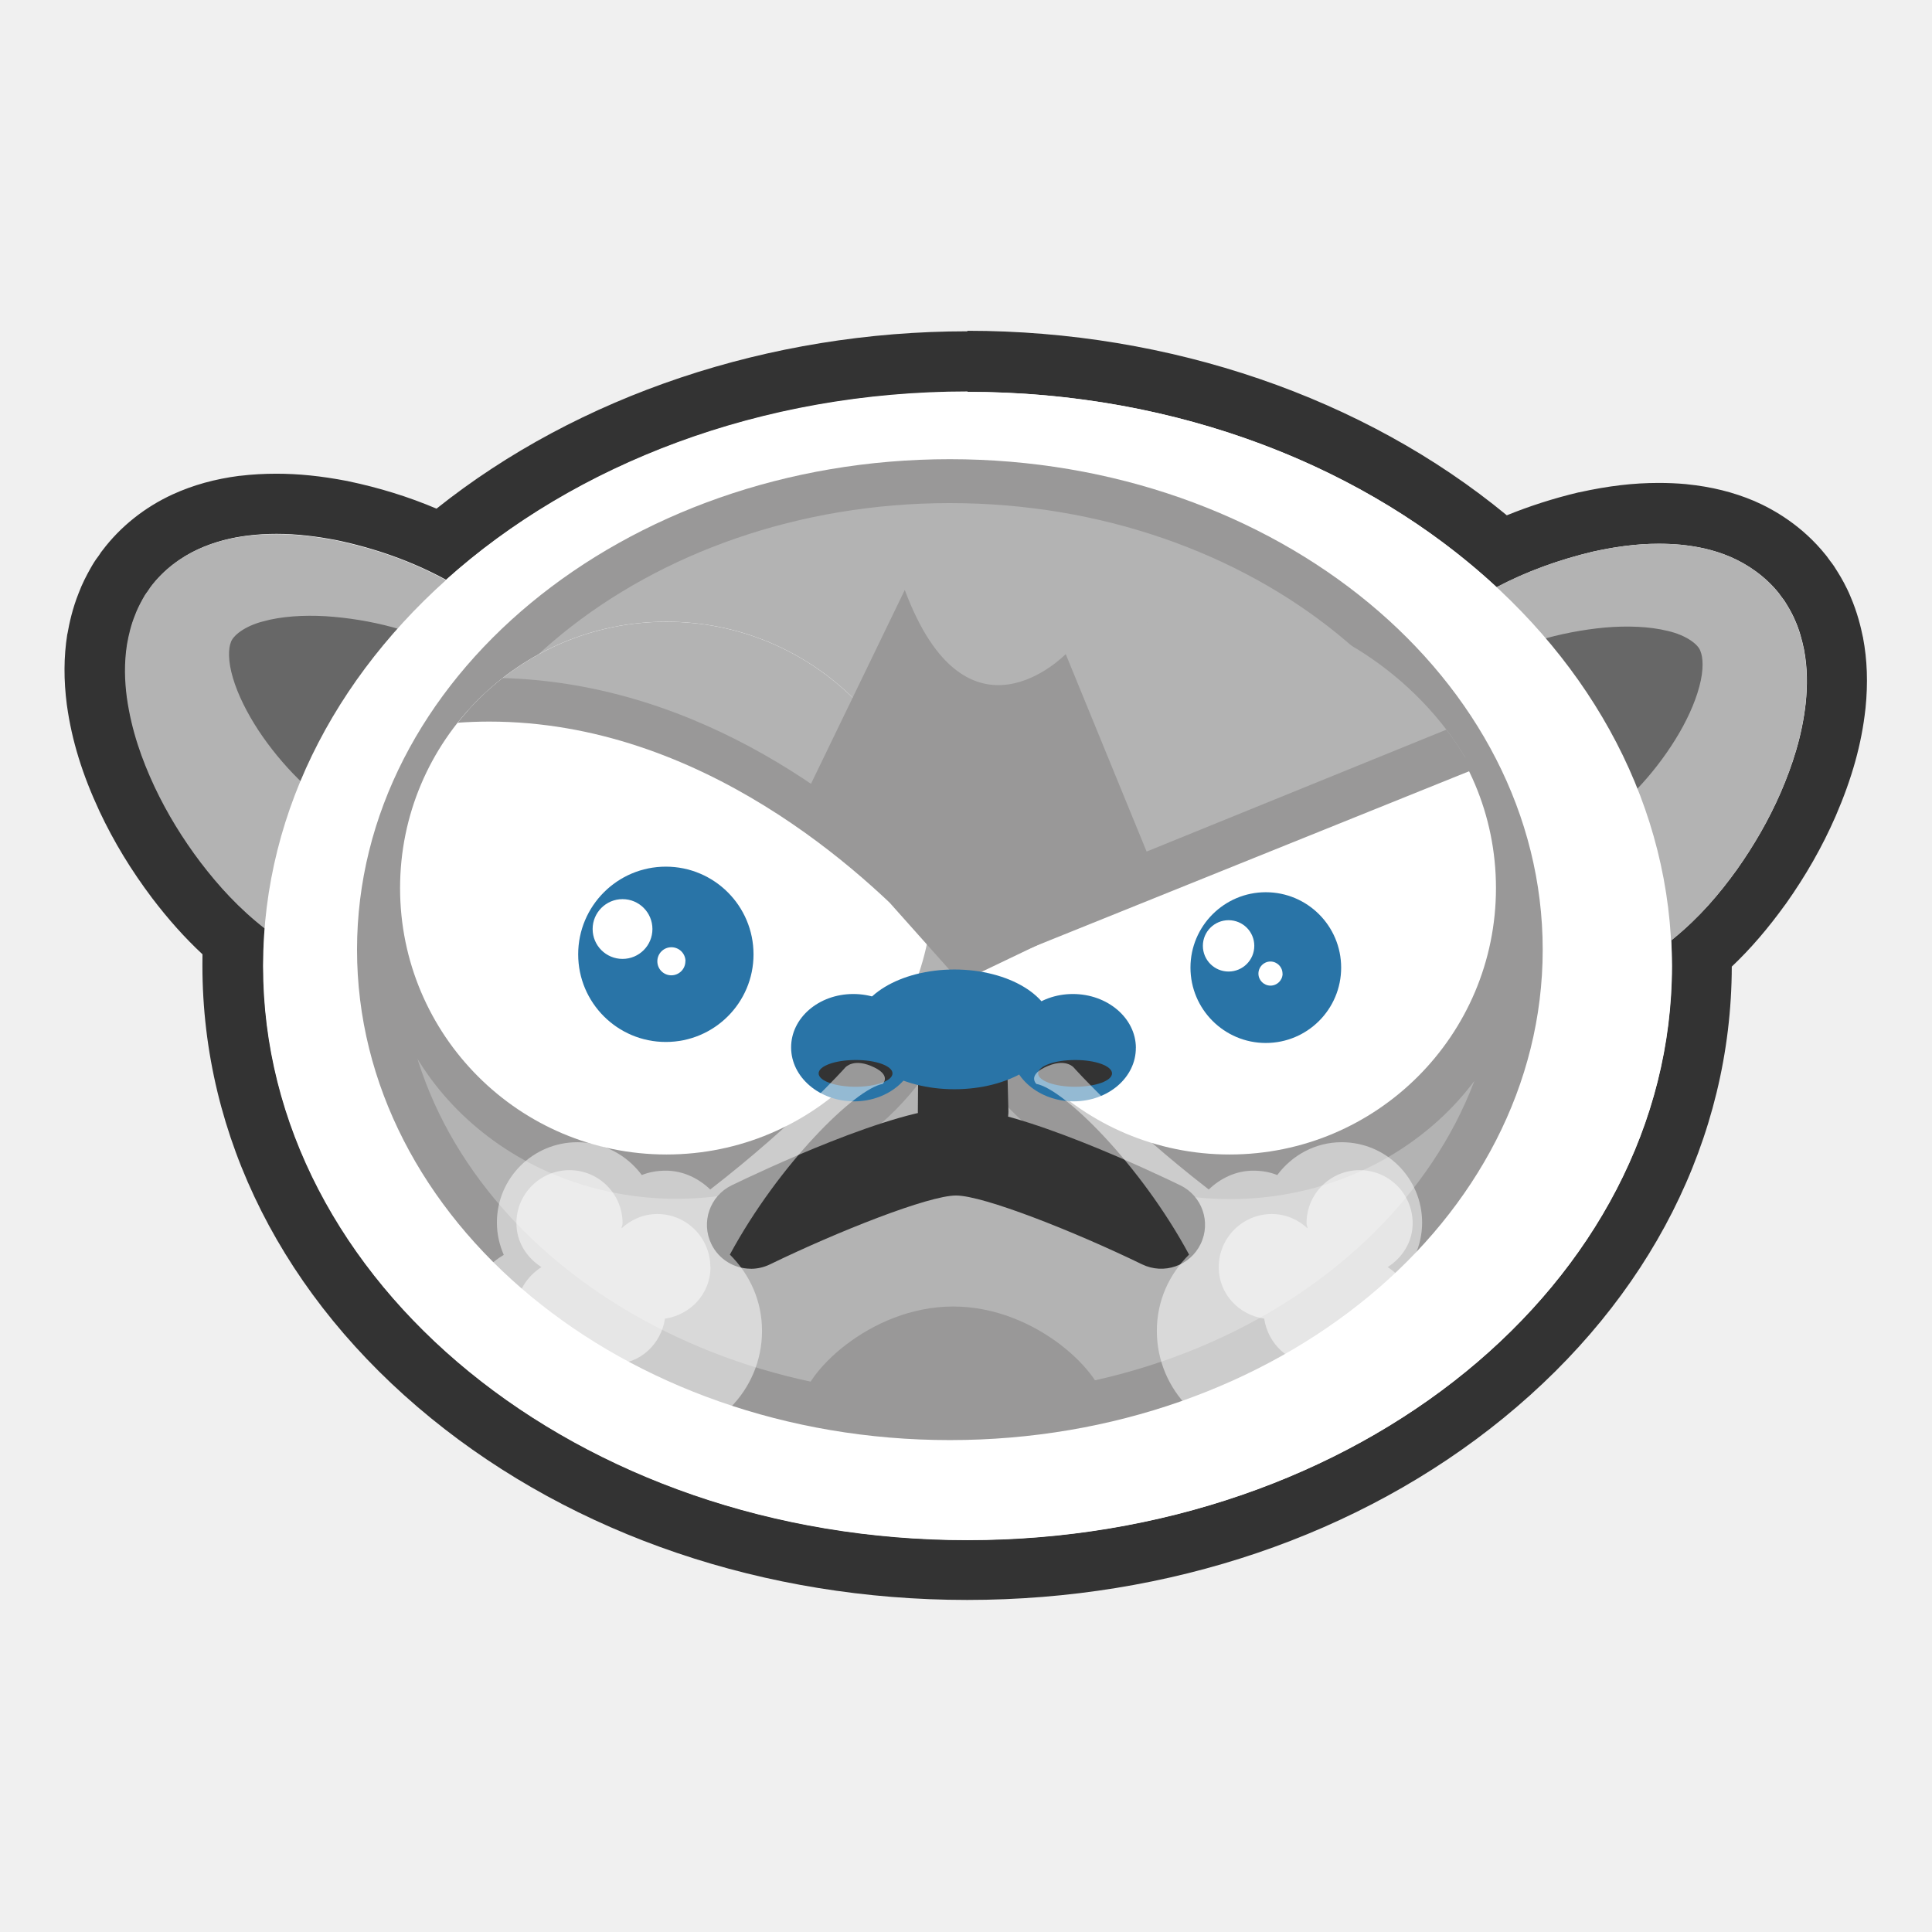
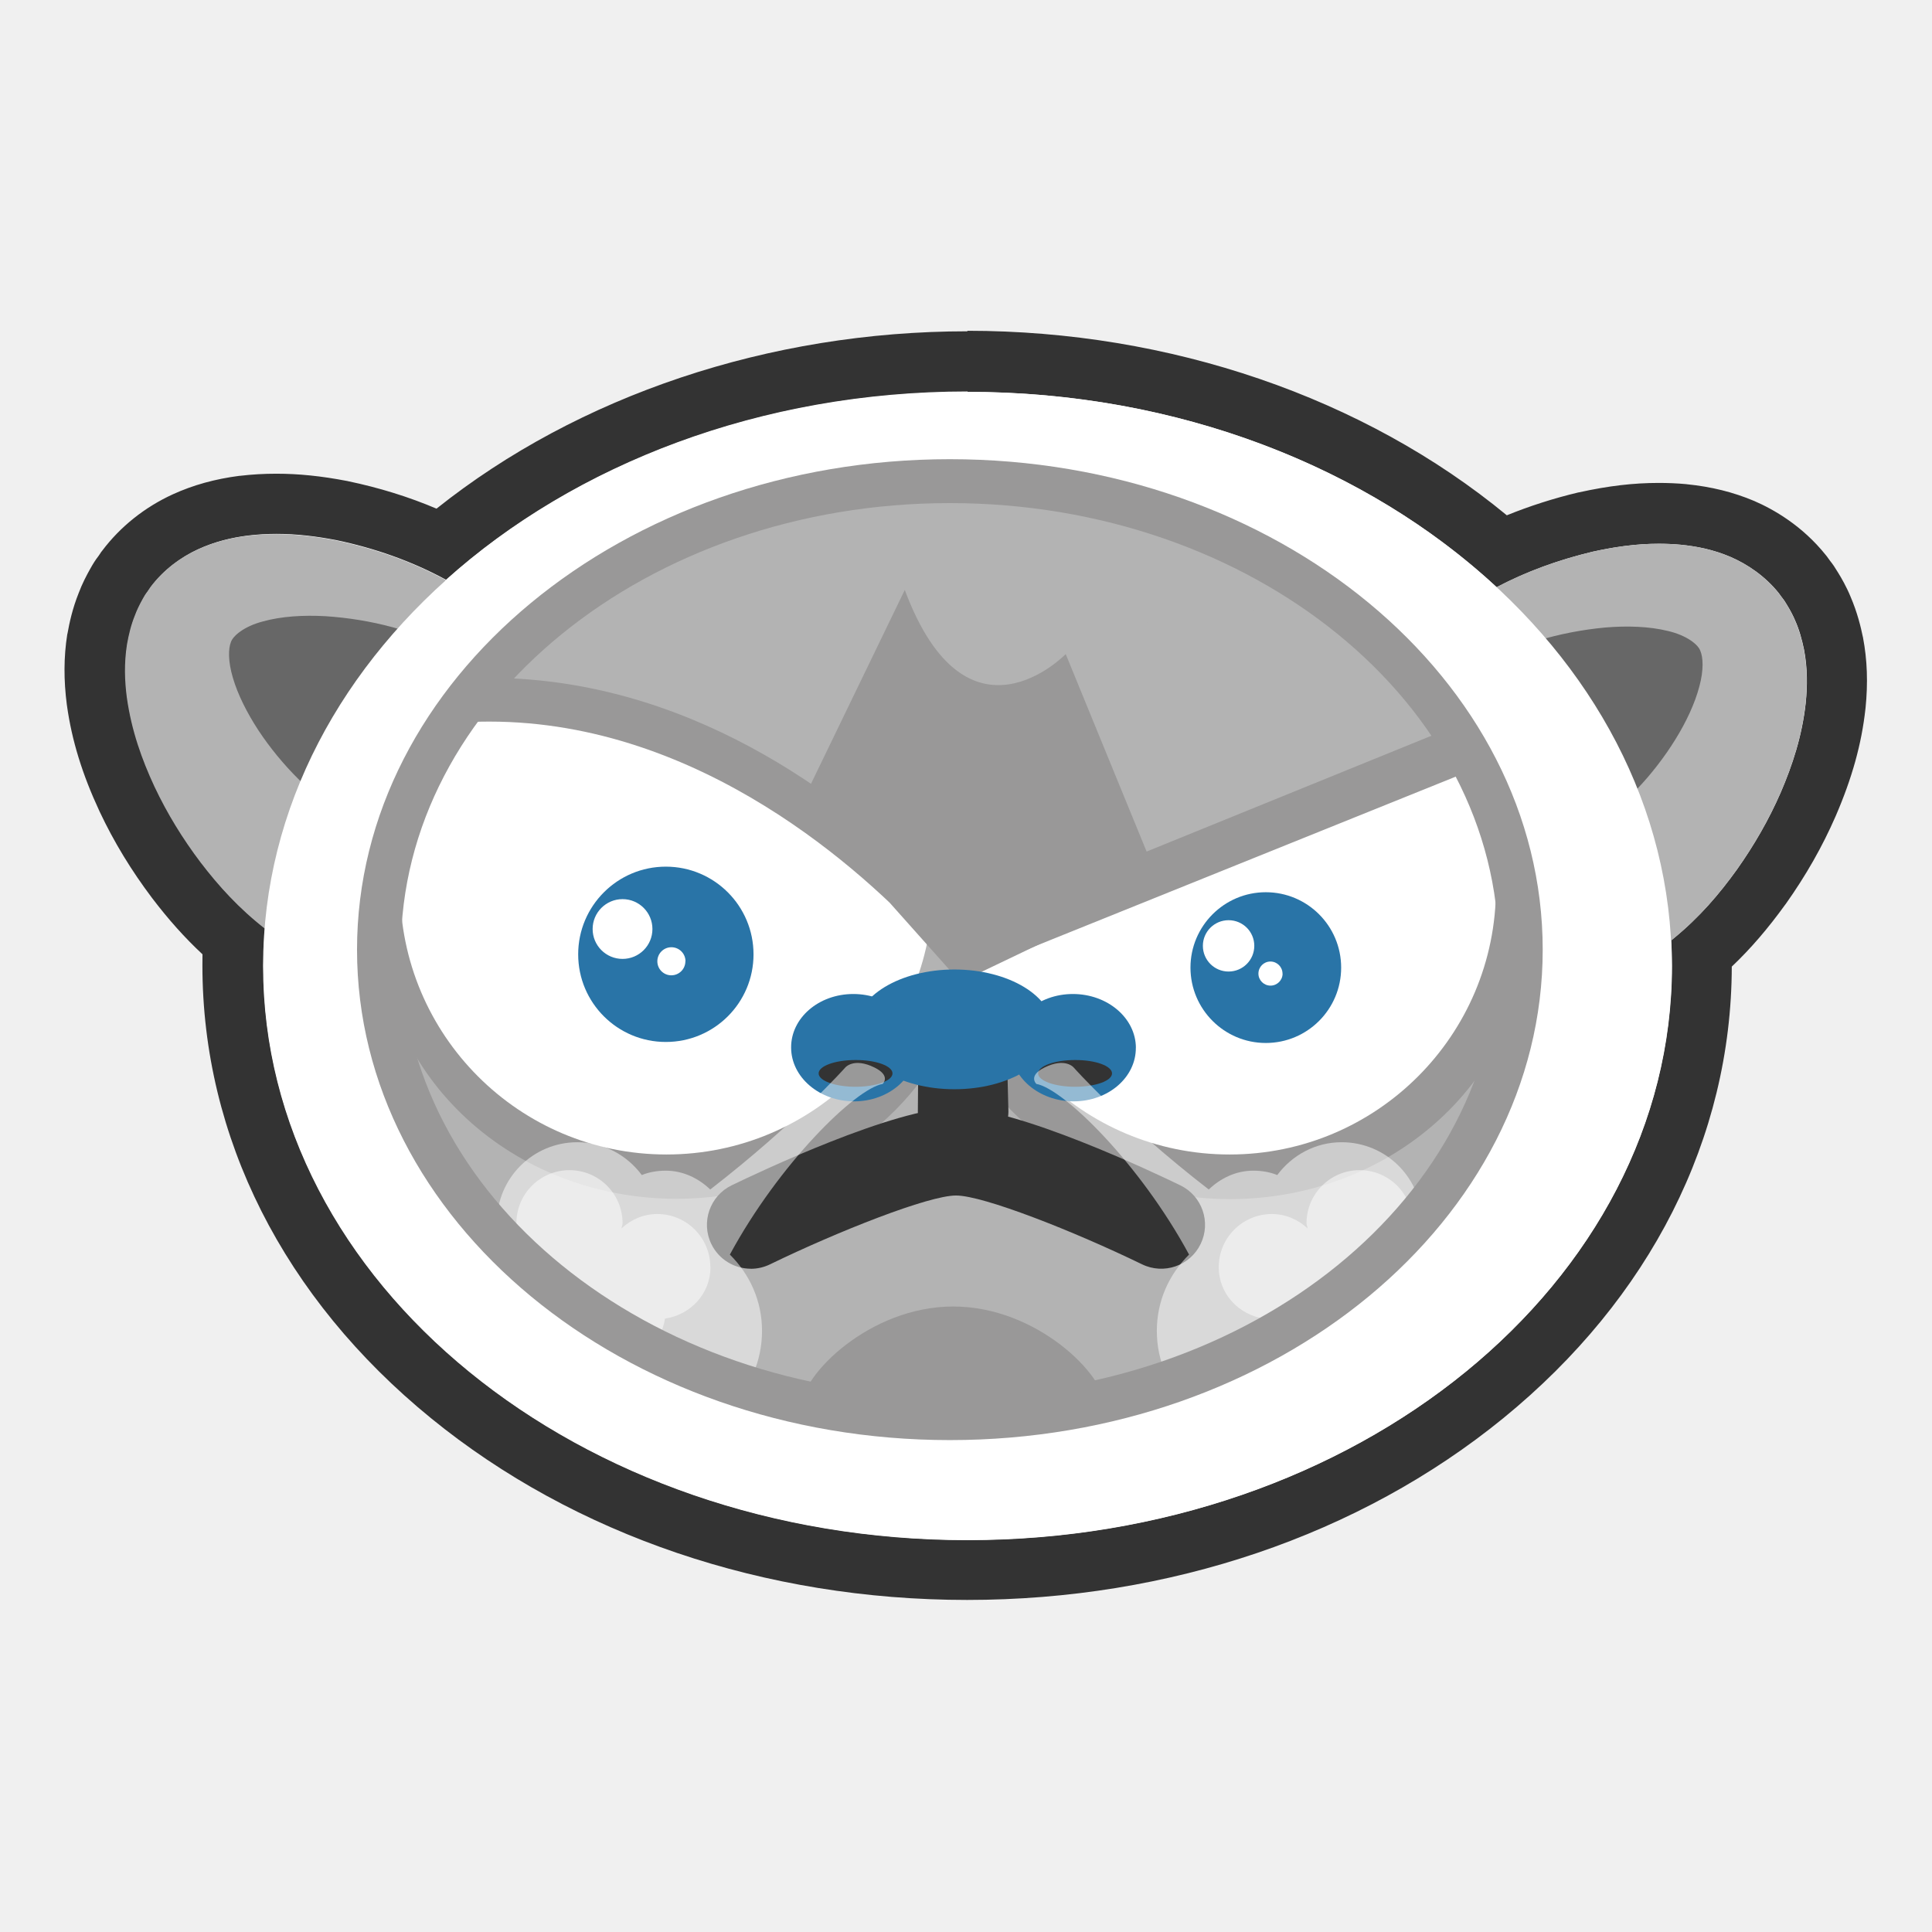
- <svg xmlns="http://www.w3.org/2000/svg" width="256" height="256" viewBox="0 0 256 256">
-   <path fill="#fff" d="M128.195 208.08c-53.67 0-97.336-35.925-97.336-80.084 0-1.04.02-2.11.08-3.2-2.67-2.296-5.1-4.91-7.52-8.092-2.63-3.487-4.77-7-6.54-10.758-2.14-4.586-3.41-8.693-4.01-12.945-.39-2.96-.38-5.65.03-8.25.23-1.31.58-2.94 1.28-4.68.37-1.01.95-2.09 1.27-2.66.37-.65.53-.9.78-1.23.06-.09.15-.21.36-.53l.08-.12.09-.11c2.51-3.33 5.62-5.22 7.79-6.21 2.33-1.06 4.84-1.76 7.68-2.13 1.45-.17 2.9-.26 4.35-.26 2.7 0 5.44.29 8.62.89 4.77 1 9.2 2.47 13.24 4.41 18.25-15.39 43.48-24.17 69.71-24.17 26.81 0 52.43 9.12 70.78 25.11 3.44-1.58 7.16-2.85 11.1-3.8 3.61-.8 6.67-1.17 9.72-1.17 1.09 0 2.19.05 3.26.15 2.9.29 5.44.92 7.79 1.92 2.21.96 5.37 2.76 7.96 6l.08.1.07.11c.22.32.33.46.4.55.26.34.42.56.81 1.21.55.9 1.03 1.84 1.36 2.63.76 1.78 1.16 3.45 1.39 4.57.5 2.63.59 5.32.29 8.29-.47 4.27-1.62 8.41-3.63 13.08-1.66 3.79-3.69 7.36-6.22 10.93-2.55 3.54-5.08 6.38-7.89 8.86.01.54.02 1.06.02 1.58 0 44.16-43.66 80.09-97.32 80.09l.07-.07zM211.97 87.204c2.248 3.12 4.23 6.358 5.94 9.696.23-.346.45-.692.666-1.038 1.293-2.092 2.255-4.2 2.71-5.94.24-.872.3-1.515.3-1.906-.31-.173-.813-.396-1.516-.558-1.288-.318-2.822-.48-4.502-.48-.827 0-1.694.04-2.577.114-.33.033-.67.07-1.02.11v.002zm-177.62-.39c.013.393.092 1.026.345 1.87.51 1.734 1.534 3.82 2.888 5.89.377.572.778 1.142 1.2 1.705 1.883-3.59 4.086-7.07 6.595-10.4-.83-.11-1.664-.19-2.503-.24-.56-.03-1.152-.05-1.74-.05-2 0-3.8.21-5.208.6-.75.19-1.268.43-1.578.62z" />
-   <path fill="#333" d="M128.195 51.92c27.948 0 53.022 10.018 70.125 25.886 3.98-2.1 8.248-3.632 12.695-4.697 2.795-.62 5.693-1.06 8.786-1.06.95 0 1.92.04 2.9.13 2.11.21 4.32.64 6.59 1.61 2.25.97 4.61 2.56 6.41 4.81.72 1.02.5.59 1.07 1.53.46.74.86 1.52 1.1 2.1.57 1.28.9 2.55 1.17 3.82.48 2.51.45 4.87.23 7.08-.48 4.4-1.76 8.26-3.32 11.89-1.58 3.62-3.53 6.99-5.8 10.2-2.31 3.21-4.91 6.26-8.35 9.09l-.28.23c-.02.02-.04.03-.07.05.06 1.12.1 2.24.1 3.37 0 42.02-41.78 76.09-93.32 76.09-51.55 0-93.33-34.07-93.33-76.09 0-1.68.08-3.34.21-4.99-3.45-2.7-6.11-5.64-8.46-8.73-2.38-3.15-4.41-6.46-6.11-10.04-1.67-3.59-3.04-7.41-3.65-11.79-.29-2.19-.38-4.55.02-7.08.23-1.28.53-2.57 1.06-3.86.21-.59.59-1.38 1.02-2.15.53-.95.34-.51 1.02-1.56 1.73-2.31 4.03-3.96 6.27-4.99 2.25-1.03 4.44-1.53 6.53-1.8 1.31-.16 2.59-.23 3.84-.23 2.74 0 5.34.34 7.87.82 5.13 1.07 10.04 2.79 14.58 5.26 17.07-15.33 41.72-24.95 69.12-24.95m-88.37 51.6c3.04-7.29 7.4-14.08 12.85-20.18-3.13-.9-6.36-1.45-9.53-1.66-.67-.04-1.34-.06-2-.06-2.26 0-4.43.23-6.29.75-2.48.64-4 1.91-4.27 2.77-.32.82-.4 2.46.28 4.71.64 2.2 1.87 4.64 3.37 6.93 1.57 2.38 3.51 4.71 5.58 6.72m177.15.99c1.87-1.98 3.61-4.23 5.02-6.51 1.44-2.34 2.59-4.81 3.17-7.03.62-2.27.47-3.91.14-4.72-.28-.86-1.85-2.09-4.33-2.66-1.62-.4-3.47-.58-5.4-.58-.96 0-1.94.04-2.92.12-2.61.25-5.26.73-7.85 1.45 5.17 6.05 9.29 12.75 12.15 19.92m-88.8-60.53c-26.23 0-51.54 8.51-70.33 23.5-3.67-1.56-7.6-2.78-11.73-3.64l-.07-.02-.07-.01c-3.43-.66-6.41-.96-9.37-.96-1.61 0-3.22.09-4.8.28h-.07c-3.25.42-6.13 1.22-8.83 2.45-3.73 1.71-6.95 4.28-9.34 7.45l-.18.23-.16.25c-.09.13-.14.21-.18.26-.42.55-.68.96-1.1 1.71-.45.8-1.07 1.98-1.51 3.17-.84 2.09-1.25 4.04-1.48 5.34l-.02.08-.02.08c-.47 2.98-.48 6.04-.05 9.35l.01.03v.03c.65 4.66 2.03 9.12 4.33 14.06 1.91 4.05 4.19 7.79 6.97 11.48 2.17 2.85 4.34 5.27 6.66 7.43-.01.5-.01.99-.01 1.47 0 22.77 10.76 44.08 30.29 60C76.15 203.44 101.38 212 128.15 212c26.77 0 52-8.56 71.04-24.08 19.48-15.89 30.23-37.13 30.28-59.84 2.5-2.37 4.8-5.05 7.1-8.24l.03-.03.02-.03c2.69-3.8 4.85-7.6 6.61-11.63 2.19-5.07 3.44-9.58 3.95-14.22v-.03l.01-.04c.34-3.37.23-6.43-.33-9.37l-.01-.07-.02-.06c-.26-1.27-.72-3.2-1.62-5.29-.53-1.3-1.24-2.53-1.64-3.17-.44-.73-.68-1.09-1.07-1.58-.05-.06-.12-.15-.27-.37l-.15-.21-.16-.2c-3.1-3.87-6.87-6.03-9.48-7.16-2.77-1.17-5.68-1.89-8.96-2.22l-.04-.01h-.03c-1.19-.11-2.41-.16-3.62-.16-3.34 0-6.68.39-10.52 1.24l-.06.01-.07.01c-3.31.79-6.48 1.81-9.48 3.03-18.91-15.6-44.63-24.45-71.47-24.45v.04z" />
-   <path fill="#676767" d="M62.52 83.464S31.383 72.61 25.28 81.467c-6.086 8.853 7.295 30.076 17.736 37.27 0 0-6.1-22.848 19.504-35.273z" />
-   <path fill="#B3B3B3" d="M60.492 86.54c-5.232-2.968-11.422-4.5-17.357-4.89-2.947-.167-5.883.02-8.285.69-2.48.642-4 1.91-4.266 2.776-.316.825-.396 2.458.28 4.714.647 2.205 1.87 4.637 3.37 6.932 3.004 4.558 7.344 8.953 11.406 11.202 4.463 2.483 6.07 8.106 3.586 12.568-2.486 4.458-8.105 6.067-12.557 3.582-.42-.22-.79-.47-1.15-.74l-.33-.25c-3.52-2.734-6.21-5.707-8.61-8.846-2.38-3.15-4.42-6.46-6.11-10.042-1.67-3.582-3.04-7.405-3.66-11.79-.29-2.19-.38-4.55.02-7.08.23-1.277.53-2.566 1.06-3.857.21-.59.59-1.38 1.02-2.15.53-.95.34-.51 1.02-1.56 1.73-2.31 4.03-3.97 6.27-4.99 2.25-1.03 4.44-1.53 6.53-1.8 4.19-.51 8.03-.11 11.71.59 7.27 1.52 14.13 4.29 20.06 8.77 1.62 1.23 1.94 3.55.7 5.18-1.13 1.5-3.18 1.88-4.77.98l.06.01z" />
-   <path fill="#676767" d="M193.33 85.47c-11.564-5.203 30.814-11.736 37.168-3.057 6.346 8.682-3.926 27.014-14.158 34.493 0 0 2.943-19.744-23.01-31.436z" />
-   <path fill="#B3B3B3" d="M191.21 82.45c5.792-4.65 12.57-7.608 19.806-9.342 3.652-.81 7.482-1.307 11.69-.926 2.1.21 4.313.647 6.587 1.613 2.252.97 4.602 2.562 6.404 4.813.715 1.02.498.59 1.068 1.533.457.75.857 1.53 1.092 2.11.563 1.28.9 2.56 1.166 3.83.477 2.52.45 4.88.23 7.08-.486 4.4-1.76 8.26-3.326 11.9-1.58 3.62-3.53 6.99-5.807 10.2-2.31 3.22-4.91 6.28-8.35 9.09l-.28.23c-3.94 3.24-9.75 2.67-13-1.26-3.23-3.94-2.67-9.76 1.27-13 .36-.29.78-.58 1.15-.81 4-2.37 8.22-6.89 11.08-11.52 1.45-2.33 2.6-4.81 3.18-7.02.62-2.27.48-3.91.14-4.71-.28-.86-1.84-2.09-4.33-2.66-2.42-.6-5.37-.7-8.31-.45-5.92.56-12.06 2.27-17.21 5.38-1.74 1.07-4.01.51-5.07-1.23-.97-1.6-.57-3.66.85-4.8l-.03-.05z" />
-   <path fill="#fff" d="M221.516 127.996c0 42.02-41.78 76.085-93.32 76.085-51.55 0-93.336-34.06-93.336-76.08 0-42.01 41.787-76.07 93.336-76.07 51.54 0 93.32 34.06 93.32 76.08V128z" />
-   <path fill="#B3B3B3" d="M201.506 125.84c0 34.273-33.867 62.073-75.646 62.073-41.768 0-75.643-27.8-75.643-62.073 0-34.29 33.875-62.088 75.643-62.088 41.78 0 75.646 27.797 75.646 62.088z" />
-   <path d="M204.416 125.84c0-35.845-35.24-64.995-78.558-64.995-43.308 0-78.55 29.15-78.55 64.995 0 35.828 35.242 64.98 78.55 64.98 43.318 0 78.558-29.152 78.558-64.98zm-78.557 59.163c-40.11 0-72.74-26.543-72.74-59.163 0-32.63 32.62-59.175 72.73-59.178h-.01.01-.01c40.11.002 72.73 26.547 72.73 59.178 0 32.62-32.63 59.163-72.73 59.163zm0 5.817zm24.08-61.44h-41.38l-57.57-13.154c-.4 2.058-.65 4.29-.65 6.458 0 19.944 17.6 36.164 39.3 36.164 16.74 0 31-9.603 36.66-23.14 5.67 13.537 19.92 23.18 36.67 23.18 21.7 0 39.3-16.16 39.3-36.1 0-7.597-2.57-14.84-6.93-20.658l-45.43 27.25z" fill="#999898" />
-   <path fill="#fff" d="M123.598 117.68c0 19.498-15.797 35.296-35.293 35.296-19.5 0-35.293-15.8-35.293-35.298 0-19.49 15.793-35.3 35.293-35.3 19.496 0 35.293 15.8 35.293 35.29v.012z" />
-   <path fill="#2974A7" d="M99.846 126.456c0 6.416-5.2 11.61-11.62 11.61-6.413 0-11.614-5.194-11.614-11.61 0-6.417 5.2-11.62 11.613-11.62 6.42 0 11.62 5.203 11.62 11.62z" />
-   <path fill="#fff" d="M86.45 123.1c0 2.19-1.77 3.96-3.96 3.96s-3.963-1.77-3.963-3.96c0-2.185 1.773-3.96 3.963-3.96 2.192 0 3.96 1.775 3.96 3.96zm4.366 4.278c0 1.028-.836 1.856-1.865 1.856-1.02 0-1.85-.828-1.85-1.856 0-1.035.84-1.864 1.86-1.864 1.03 0 1.87.83 1.87 1.864h-.01zm107.407-9.698c0 19.498-15.798 35.296-35.296 35.296-19.502 0-35.3-15.8-35.3-35.298 0-19.49 15.798-35.3 35.3-35.3 19.498 0 35.296 15.8 35.296 35.29v.012z" />
-   <path fill="#2974A7" d="M177.71 128.213c0 5.512-4.464 9.987-9.987 9.987-5.51 0-9.98-4.478-9.98-9.987 0-5.51 4.473-9.988 9.98-9.988 5.523 0 9.986 4.477 9.987 9.988z" />
-   <path fill="#fff" d="M166.2 125.327c0 1.885-1.524 3.407-3.41 3.407-1.878 0-3.403-1.522-3.403-3.407 0-1.873 1.525-3.396 3.404-3.396 1.9 0 3.41 1.53 3.41 3.4zm3.75 3.683c0 .874-.72 1.59-1.603 1.59s-1.598-.716-1.598-1.59c0-.887.71-1.603 1.59-1.603s1.6.716 1.6 1.603z" />
-   <path fill="#333" d="M99.496 168.113c-2.16 0-4.234-1.202-5.24-3.27-1.402-2.893-.2-6.375 2.69-7.78 3.536-1.714 21.587-10.286 29.728-10.286 8.137 0 26.19 8.572 29.73 10.287 2.887 1.404 4.088 4.89 2.686 7.772-1.402 2.896-4.885 4.097-7.77 2.69-9.028-4.383-21.022-9.115-24.644-9.115-3.633 0-15.617 4.74-24.64 9.12-.825.4-1.688.59-2.54.59zm28.124-15.03c-3.216 0-6-2.603-6-5.817l.13-15.14c0-3.216 2.535.874 5.75.874s5.75-3.59 5.75-.375l.37 14.64c0 3.216-2.786 5.82-6 5.82v-.002z" />
-   <path fill="#B3B3B3" d="M128.453 118.3c0-19.487 14.38-37.633 33.88-37.633 12.976 0 25.714 9.338 31.85 19.76l-64.747 26.125c-.636-2.65-.982-5.407-.982-8.25v-.002z" />
-   <path fill="#999898" d="M128.682 122.29l62.963-25.603c1.295 1.67 2.44 3.456 3.424 5.344L129.9 128.3c-.576-1.94-.99-3.943-1.22-6.005l.002-.005zm17.748 64.045c0 4.083-9.01 1.578-20.12 1.578-11.112 0-20.122 2.505-20.122-1.578 0-4.086 9.01-13.216 20.12-13.216 11.112 0 20.122 9.13 20.122 13.21z" />
-   <path opacity=".5" fill="#fff" d="M94.123 167.898c0-3.883-3.15-7.033-7.027-7.033-1.846 0-3.492.744-4.744 1.908.023-.237.14-.445.14-.69 0-3.888-3.15-7.033-7.03-7.033-3.883 0-7.035 3.146-7.035 7.032 0 2.49 1.365 4.566 3.314 5.816-1.94 1.25-3.31 3.33-3.31 5.816 0 3.885 3.15 7.032 7.04 7.032 1.05 0 2.02-.26 2.91-.67.9.41 1.87.67 2.91.67 3.53 0 6.31-2.638 6.82-6.02 3.39-.507 6.03-3.3 6.03-6.83l-.01.002zm67.37 0c0-3.883 3.153-7.033 7.03-7.033 1.846 0 3.49.744 4.744 1.908-.02-.237-.143-.445-.143-.69 0-3.888 3.15-7.033 7.03-7.033 3.882 0 7.032 3.146 7.032 7.032 0 2.49-1.363 4.566-3.313 5.816 1.947 1.25 3.313 3.33 3.313 5.816 0 3.885-3.15 7.032-7.03 7.032-1.05 0-2.02-.26-2.91-.67-.89.41-1.86.67-2.907.67-3.53 0-6.32-2.638-6.83-6.02-3.39-.507-6.02-3.3-6.02-6.83v.002z" />
-   <path fill="#B3B3B3" d="M88.305 82.387c-10.45 0-19.832 4.542-26.292 11.753 30.128-1.083 52.6 19.367 61.21 28.658.244-1.672.375-3.38.375-5.12 0-19.49-15.797-35.29-35.293-35.29z" />
-   <path fill="#999898" d="M66.62 89.844c-2.218 1.73-4.223 3.717-5.97 5.92 1.396-.097 2.79-.15 4.176-.15 28.113 0 49.747 20.037 58.074 29.074.456-2.266.698-4.61.698-7.01 0-.122-.008-.242-.01-.364-10.182-10.32-30.417-26.718-56.97-27.47h.002zm53.263-11.662l-13.695 28.307 21.062 23.63 26.555-12.71-12.592-30.74s-13.094 13.54-21.33-8.51v.02z" />
-   <path fill="#2974A7" d="M139.535 136.4c0 4.38-5.852 7.93-13.072 7.93-7.21 0-13.064-3.55-13.064-7.93s5.85-7.936 13.06-7.936c7.22.002 13.07 3.555 13.07 7.936zm10.97 2.425c.03 3.926-3.644 7.106-8.24 7.11-4.59 0-8.325-3.18-8.354-7.104-.03-3.93 3.65-7.12 8.25-7.12s8.33 3.19 8.35 7.12z" />
-   <path fill="#333" d="M147.35 142.225c.006.986-2.174 1.772-4.877 1.78-2.71 0-4.908-.788-4.916-1.772-.006-.98 2.18-1.775 4.885-1.775 2.704-.015 4.894.786 4.908 1.767z" />
-   <path fill="#2974A7" d="M121.414 138.825c.033 3.926-3.64 7.106-8.234 7.11-4.59 0-8.328-3.18-8.352-7.104-.037-3.93 3.645-7.12 8.238-7.12 4.602 0 8.325 3.19 8.348 7.12z" />
-   <path fill="#333" d="M118.262 142.225c.008.986-2.172 1.772-4.877 1.78-2.71 0-4.906-.788-4.912-1.772-.004-.98 2.176-1.775 4.885-1.775 2.7-.015 4.898.786 4.904 1.767z" />
-   <path opacity=".5" fill="#fff" d="M116.94 143.64s1.19-1.077-1.067-2.19c-2.754-1.36-3.87 0-3.87 0s-6.544 7.38-17.892 16.163c-1.53-1.47-3.59-2.494-5.88-2.494-1.13 0-2.2.18-3.19.58-1.94-2.61-5.03-4.35-8.53-4.35-5.89 0-10.67 4.76-10.67 10.65 0 1.53.34 2.96.91 4.28-3.17 1.87-5.33 5.3-5.33 9.26 0 5.96 4.83 10.78 10.79 10.78 1.24 0 2.41-.25 3.52-.64 2.63 3.07 6.5 5.06 10.86 5.06 7.95 0 14.38-6.44 14.38-14.39 0-4-1.64-7.51-4.26-10.11 6.48-11.98 16.62-21.99 20.27-22.62l-.04.01zm20.398 0s-1.19-1.077 1.064-2.19c2.758-1.36 3.87 0 3.87 0s6.546 7.38 17.895 16.163c1.533-1.47 3.59-2.494 5.887-2.494 1.135 0 2.203.18 3.19.58 1.944-2.61 5.03-4.35 8.534-4.35 5.89 0 10.66 4.76 10.66 10.65 0 1.53-.33 2.96-.9 4.28 3.16 1.87 5.32 5.3 5.32 9.26 0 5.96-4.83 10.78-10.79 10.78-1.24 0-2.41-.25-3.52-.64-2.63 3.07-6.5 5.06-10.87 5.06-7.94 0-14.39-6.44-14.39-14.39 0-4 1.64-7.51 4.27-10.11-6.47-11.98-16.62-21.99-20.26-22.62l.04.01z" />
+ <svg xmlns="http://www.w3.org/2000/svg" version="1.1" id="Layer_1" x="0px" y="0px" width="256px" height="256px" viewBox="0 0 256 256" enable-background="new 0 0 256 256" xml:space="preserve">
+   <path fill="#FFFFFF" d="M128.195,208.08c-53.67,0-97.336-35.925-97.336-80.084c0-1.04,0.02-2.11,0.08-3.2  c-2.67-2.296-5.1-4.91-7.52-8.092c-2.63-3.487-4.77-7-6.54-10.758c-2.14-4.586-3.41-8.693-4.01-12.945  c-0.39-2.96-0.38-5.65,0.03-8.25c0.23-1.31,0.58-2.94,1.28-4.68c0.37-1.01,0.95-2.09,1.27-2.66c0.37-0.65,0.53-0.9,0.78-1.23  c0.06-0.09,0.15-0.21,0.36-0.53l0.08-0.12l0.09-0.11c2.51-3.33,5.62-5.22,7.79-6.21c2.33-1.06,4.84-1.76,7.68-2.13  c1.45-0.17,2.9-0.26,4.35-0.26c2.7,0,5.44,0.29,8.62,0.89c4.77,1,9.2,2.47,13.24,4.41c18.25-15.39,43.48-24.17,69.71-24.17  c26.81,0,52.43,9.12,70.781,25.11c3.439-1.58,7.159-2.85,11.1-3.8c3.609-0.8,6.67-1.17,9.72-1.17c1.09,0,2.19,0.05,3.26,0.15  c2.9,0.29,5.44,0.92,7.79,1.92c2.21,0.96,5.37,2.76,7.96,6l0.08,0.1l0.07,0.11c0.22,0.32,0.33,0.46,0.399,0.55  c0.26,0.34,0.42,0.56,0.811,1.21c0.55,0.9,1.029,1.84,1.359,2.63c0.761,1.78,1.16,3.45,1.391,4.57c0.5,2.63,0.59,5.32,0.29,8.29  c-0.47,4.27-1.62,8.41-3.63,13.08c-1.66,3.79-3.69,7.36-6.221,10.93c-2.55,3.54-5.08,6.38-7.89,8.86  c0.011,0.54,0.021,1.06,0.021,1.58c0,44.16-43.66,80.09-97.32,80.09l0.07-0.07L128.195,208.08z M211.97,87.204  c2.248,3.12,4.23,6.358,5.94,9.696c0.23-0.346,0.449-0.692,0.666-1.038c1.293-2.092,2.255-4.2,2.71-5.94  c0.239-0.872,0.3-1.515,0.3-1.906c-0.311-0.173-0.813-0.396-1.516-0.558c-1.288-0.318-2.822-0.48-4.502-0.48  c-0.827,0-1.694,0.04-2.577,0.114c-0.33,0.033-0.67,0.07-1.021,0.11L211.97,87.204L211.97,87.204z M34.35,86.814  c0.013,0.393,0.092,1.026,0.345,1.87c0.51,1.734,1.534,3.82,2.888,5.89c0.377,0.572,0.778,1.142,1.2,1.705  c1.883-3.59,4.086-7.07,6.595-10.4c-0.83-0.11-1.664-0.19-2.503-0.24c-0.56-0.03-1.152-0.05-1.74-0.05c-2,0-3.8,0.21-5.208,0.6  c-0.75,0.19-1.268,0.43-1.578,0.62L34.35,86.814z" />
+   <path fill="#333333" d="M128.195,51.92c27.948,0,53.022,10.018,70.125,25.886c3.979-2.1,8.248-3.632,12.695-4.697  c2.795-0.62,5.692-1.06,8.785-1.06c0.95,0,1.92,0.04,2.9,0.13c2.109,0.21,4.32,0.64,6.59,1.61c2.25,0.97,4.609,2.56,6.41,4.81  c0.72,1.02,0.5,0.59,1.07,1.53c0.459,0.74,0.859,1.52,1.1,2.1c0.57,1.28,0.9,2.55,1.17,3.82c0.48,2.51,0.45,4.87,0.23,7.08  c-0.48,4.4-1.761,8.26-3.32,11.89c-1.58,3.62-3.53,6.99-5.801,10.2c-2.31,3.21-4.909,6.26-8.35,9.09l-0.279,0.23  c-0.021,0.02-0.041,0.03-0.07,0.05c0.06,1.12,0.1,2.24,0.1,3.37c0,42.02-41.779,76.09-93.32,76.09c-51.55,0-93.33-34.07-93.33-76.09  c0-1.68,0.08-3.34,0.21-4.99c-3.45-2.7-6.11-5.64-8.46-8.729c-2.38-3.15-4.41-6.46-6.11-10.04c-1.67-3.59-3.04-7.41-3.65-11.79  c-0.29-2.19-0.38-4.55,0.02-7.08c0.23-1.28,0.53-2.57,1.06-3.86c0.21-0.59,0.59-1.38,1.02-2.15c0.53-0.95,0.34-0.51,1.02-1.56  c1.73-2.31,4.03-3.96,6.271-4.99c2.25-1.03,4.44-1.53,6.53-1.8c1.31-0.16,2.59-0.229,3.84-0.229c2.74,0,5.34,0.34,7.87,0.82  c5.13,1.07,10.04,2.79,14.58,5.26c17.07-15.33,41.72-24.95,69.12-24.95 M39.851,103.469c3.04-7.29,7.4-14.08,12.85-20.18  c-3.13-0.9-6.36-1.45-9.53-1.66c-0.67-0.04-1.34-0.06-2-0.06c-2.26,0-4.43,0.23-6.29,0.75c-2.48,0.64-4,1.91-4.27,2.77  c-0.32,0.82-0.4,2.46,0.28,4.71c0.64,2.2,1.87,4.64,3.37,6.93c1.57,2.38,3.51,4.71,5.58,6.72 M216.991,104.439  c1.87-1.98,3.61-4.23,5.02-6.51c1.44-2.34,2.591-4.81,3.171-7.03c0.619-2.27,0.469-3.91,0.139-4.72  c-0.279-0.86-1.85-2.09-4.329-2.66c-1.62-0.4-3.47-0.58-5.4-0.58c-0.96,0-1.94,0.04-2.92,0.12c-2.61,0.25-5.26,0.73-7.851,1.45  c5.171,6.05,9.291,12.75,12.15,19.92 M128.171,43.899c-26.23,0-51.54,8.51-70.33,23.5c-3.67-1.56-7.6-2.78-11.73-3.64l-0.07-0.02  l-0.07-0.01c-3.43-0.66-6.41-0.96-9.37-0.96c-1.61,0-3.22,0.09-4.8,0.28h-0.07c-3.25,0.42-6.13,1.22-8.83,2.45  c-3.73,1.71-6.95,4.28-9.34,7.45l-0.18,0.229l-0.16,0.25c-0.09,0.13-0.14,0.21-0.18,0.26c-0.42,0.55-0.68,0.96-1.1,1.71  c-0.45,0.8-1.07,1.98-1.51,3.17c-0.84,2.09-1.25,4.04-1.48,5.34l-0.02,0.08l-0.02,0.08c-0.47,2.98-0.48,6.04-0.05,9.35l0.01,0.03  v0.03c0.65,4.66,2.03,9.12,4.33,14.06c1.91,4.05,4.19,7.79,6.97,11.48c2.17,2.85,4.34,5.27,6.66,7.43c-0.01,0.5-0.01,0.99-0.01,1.47  c0,22.771,10.76,44.08,30.29,60C76.15,203.439,101.38,212,128.15,212s52-8.561,71.04-24.08c19.48-15.89,30.23-37.13,30.28-59.84  c2.5-2.37,4.8-5.05,7.101-8.24l0.029-0.03l0.021-0.03c2.69-3.8,4.851-7.6,6.61-11.63c2.189-5.07,3.439-9.58,3.949-14.22V93.9  l0.01-0.04c0.341-3.37,0.23-6.43-0.33-9.37l-0.01-0.07l-0.02-0.06c-0.26-1.27-0.721-3.2-1.62-5.29c-0.53-1.3-1.24-2.53-1.64-3.17  c-0.44-0.73-0.68-1.09-1.07-1.58c-0.05-0.06-0.12-0.15-0.27-0.37l-0.15-0.21l-0.16-0.2c-3.1-3.87-6.87-6.03-9.48-7.16  c-2.77-1.17-5.68-1.89-8.959-2.22l-0.041-0.01h-0.029c-1.19-0.11-2.41-0.16-3.62-0.16c-3.34,0-6.681,0.39-10.521,1.24l-0.06,0.01  l-0.069,0.01c-3.311,0.79-6.48,1.81-9.48,3.03c-18.91-15.6-44.63-24.45-71.47-24.45v0.04L128.171,43.899z" />
+   <path fill="#676767" d="M62.52,83.464c0,0-31.137-10.854-37.24-1.997c-6.086,8.853,7.295,30.076,17.736,37.27  C43.016,118.737,36.916,95.889,62.52,83.464z" />
+   <path fill="#B3B3B3" d="M60.492,86.54c-5.232-2.968-11.422-4.5-17.357-4.89c-2.947-0.167-5.883,0.02-8.285,0.69  c-2.48,0.642-4,1.91-4.266,2.776c-0.316,0.825-0.396,2.458,0.28,4.714c0.646,2.205,1.87,4.637,3.37,6.932  c3.004,4.558,7.344,8.953,11.406,11.202c4.463,2.483,6.07,8.106,3.586,12.568c-2.486,4.458-8.105,6.067-12.557,3.582  c-0.42-0.22-0.79-0.47-1.15-0.74l-0.33-0.25c-3.52-2.734-6.21-5.707-8.61-8.846c-2.38-3.15-4.42-6.46-6.11-10.042  c-1.67-3.582-3.04-7.405-3.66-11.79c-0.29-2.19-0.38-4.55,0.02-7.08c0.23-1.277,0.53-2.566,1.06-3.857  c0.21-0.59,0.59-1.38,1.02-2.15c0.53-0.95,0.34-0.51,1.02-1.56c1.73-2.31,4.03-3.97,6.27-4.99c2.25-1.03,4.44-1.53,6.53-1.8  c4.19-0.51,8.03-0.11,11.71,0.59c7.27,1.52,14.13,4.29,20.06,8.77c1.62,1.23,1.94,3.55,0.7,5.18c-1.13,1.5-3.18,1.88-4.77,0.98  l0.06,0.01L60.492,86.54z" />
+   <path fill="#676767" d="M193.33,85.47c-11.564-5.203,30.814-11.736,37.168-3.057c6.346,8.682-3.926,27.014-14.158,34.493  C216.34,116.906,219.283,97.162,193.33,85.47z" />
+   <path fill="#B3B3B3" d="M191.21,82.45c5.792-4.65,12.57-7.608,19.806-9.342c3.652-0.81,7.482-1.307,11.69-0.926  c2.101,0.21,4.313,0.647,6.587,1.613c2.252,0.97,4.602,2.562,6.404,4.813c0.715,1.02,0.498,0.59,1.068,1.533  c0.457,0.75,0.856,1.53,1.092,2.11c0.563,1.28,0.899,2.56,1.166,3.83c0.477,2.52,0.449,4.88,0.229,7.08  c-0.485,4.4-1.76,8.26-3.326,11.9c-1.579,3.62-3.53,6.99-5.807,10.2c-2.31,3.22-4.91,6.28-8.351,9.09l-0.279,0.23  c-3.94,3.24-9.75,2.67-13-1.26c-3.23-3.94-2.67-9.76,1.27-13c0.36-0.29,0.78-0.58,1.15-0.81c4-2.37,8.22-6.89,11.08-11.52  c1.449-2.33,2.6-4.81,3.18-7.02c0.62-2.27,0.48-3.91,0.141-4.71c-0.281-0.86-1.841-2.09-4.33-2.66c-2.42-0.6-5.371-0.7-8.311-0.45  c-5.92,0.56-12.061,2.27-17.21,5.38c-1.74,1.07-4.01,0.51-5.069-1.23c-0.971-1.6-0.57-3.66,0.85-4.8L191.21,82.45L191.21,82.45z" />
+   <path fill="#FFFFFF" d="M221.516,127.996c0,42.02-41.779,76.085-93.319,76.085c-51.55,0-93.336-34.06-93.336-76.08  c0-42.01,41.787-76.07,93.336-76.07c51.54,0,93.319,34.06,93.319,76.08V128V127.996z" />
+   <path fill="#B3B3B3" d="M201.506,125.84c0,34.273-33.867,62.073-75.646,62.073c-41.768,0-75.643-27.8-75.643-62.073  c0-34.29,33.875-62.088,75.643-62.088C167.641,63.752,201.506,91.549,201.506,125.84z" />
+   <path fill="#999898" d="M149.939,129.38h-41.38l-57.57-13.154c-0.4,2.058-0.65,4.29-0.65,6.458c0,19.944,17.6,36.164,39.3,36.164  c16.74,0,31-9.603,36.66-23.14c5.67,13.537,19.92,23.181,36.67,23.181c21.7,0,39.301-16.16,39.301-36.101  c0-7.597-2.57-14.84-6.931-20.658l-45.43,27.25H149.939z" />
+   <path fill="#FFFFFF" d="M123.598,117.68c0,19.498-15.797,35.296-35.293,35.296c-19.5,0-35.293-15.801-35.293-35.299  c0-19.49,15.793-35.3,35.293-35.3c19.496,0,35.293,15.8,35.293,35.29V117.68z" />
+   <path fill="#2974A7" d="M99.846,126.456c0,6.416-5.2,11.61-11.62,11.61c-6.413,0-11.614-5.194-11.614-11.61  c0-6.417,5.2-11.62,11.613-11.62c6.42,0,11.62,5.203,11.62,11.62H99.846z" />
+   <path fill="#FFFFFF" d="M86.45,123.1c0,2.19-1.77,3.96-3.96,3.96c-2.19,0-3.963-1.77-3.963-3.96c0-2.185,1.773-3.96,3.963-3.96  C84.682,119.14,86.45,120.915,86.45,123.1z M90.816,127.378c0,1.028-0.836,1.856-1.865,1.856c-1.02,0-1.85-0.828-1.85-1.856  c0-1.035,0.84-1.864,1.86-1.864c1.03,0,1.87,0.83,1.87,1.864h-0.01H90.816z M198.223,117.68c0,19.498-15.798,35.296-35.296,35.296  c-19.502,0-35.3-15.801-35.3-35.299c0-19.49,15.798-35.3,35.3-35.3c19.498,0,35.296,15.8,35.296,35.29V117.68z" />
+   <path fill="#2974A7" d="M177.71,128.213c0,5.512-4.464,9.987-9.987,9.987c-5.51,0-9.979-4.478-9.979-9.987s4.473-9.988,9.979-9.988  C173.246,118.225,177.709,122.702,177.71,128.213z" />
+   <path fill="#FFFFFF" d="M166.2,125.327c0,1.885-1.524,3.407-3.41,3.407c-1.878,0-3.403-1.522-3.403-3.407  c0-1.873,1.525-3.396,3.404-3.396c1.9,0,3.41,1.53,3.41,3.4L166.2,125.327z M169.95,129.01c0,0.874-0.72,1.59-1.603,1.59  c-0.884,0-1.599-0.716-1.599-1.59c0-0.887,0.71-1.603,1.59-1.603s1.601,0.716,1.601,1.603H169.95z" />
+   <path fill="#333333" d="M99.496,168.113c-2.16,0-4.234-1.202-5.24-3.271c-1.402-2.893-0.2-6.375,2.69-7.78  c3.536-1.713,21.587-10.285,29.728-10.285c8.137,0,26.19,8.572,29.73,10.287c2.887,1.403,4.088,4.89,2.686,7.771  c-1.402,2.896-4.885,4.098-7.77,2.689c-9.028-4.383-21.022-9.114-24.645-9.114c-3.633,0-15.617,4.739-24.64,9.12  c-0.825,0.4-1.688,0.59-2.54,0.59V168.113z M127.62,153.083c-3.216,0-6-2.603-6-5.817l0.13-15.14c0-3.216,2.535,0.874,5.75,0.874  s5.75-3.59,5.75-0.375l0.37,14.641c0,3.215-2.786,5.819-6,5.819V153.083z" />
+   <path fill="#B3B3B3" d="M128.453,118.3c0-19.487,14.38-37.633,33.88-37.633c12.976,0,25.714,9.338,31.851,19.76l-64.748,26.125  c-0.636-2.65-0.981-5.407-0.981-8.25L128.453,118.3L128.453,118.3z" />
+   <path fill="#999898" d="M128.682,122.29l62.963-25.603c1.295,1.67,2.44,3.456,3.424,5.344L129.9,128.3  c-0.576-1.94-0.99-3.943-1.221-6.005L128.682,122.29L128.682,122.29z M146.43,186.335c0,4.083-9.01,1.578-20.12,1.578  c-11.112,0-20.122,2.505-20.122-1.578c0-4.086,9.01-13.216,20.12-13.216c11.112,0,20.122,9.13,20.122,13.21V186.335z" />
+   <path opacity="0.5" fill="#FFFFFF" enable-background="new    " d="M94.123,167.898c0-3.883-3.15-7.033-7.027-7.033  c-1.846,0-3.492,0.744-4.744,1.908c0.023-0.237,0.14-0.445,0.14-0.69c0-3.888-3.15-7.033-7.03-7.033  c-3.883,0-7.035,3.146-7.035,7.032c0,2.49,1.365,4.566,3.314,5.816c-1.94,1.25-3.31,3.33-3.31,5.815c0,3.886,3.15,7.032,7.04,7.032  c1.05,0,2.02-0.26,2.91-0.67c0.9,0.41,1.87,0.67,2.91,0.67c3.53,0,6.31-2.639,6.82-6.02c3.39-0.508,6.03-3.301,6.03-6.83  l-0.01,0.002H94.123z M161.493,167.898c0-3.883,3.153-7.033,7.03-7.033c1.846,0,3.49,0.744,4.744,1.908  c-0.021-0.237-0.144-0.445-0.144-0.69c0-3.888,3.149-7.033,7.03-7.033c3.882,0,7.031,3.146,7.031,7.032  c0,2.49-1.362,4.566-3.313,5.816c1.947,1.25,3.313,3.33,3.313,5.815c0,3.886-3.149,7.032-7.029,7.032c-1.051,0-2.021-0.26-2.91-0.67  c-0.891,0.41-1.86,0.67-2.907,0.67c-3.53,0-6.319-2.639-6.83-6.02c-3.39-0.508-6.02-3.301-6.02-6.83v0.002H161.493z" />
+   <path fill="#B3B3B3" d="M88.5,81.333c-10.45,0-20.027,5.596-26.487,12.807c30.128-1.083,52.6,19.367,61.21,28.658  c0.244-1.672,0.375-3.38,0.375-5.12c0-19.49-13.436-35.678-32.931-35.678L88.5,81.333z" />
+   <path fill="#999898" d="M66.62,89.844c-2.218,1.73-4.223,3.717-5.97,5.92c1.396-0.097,2.79-0.15,4.176-0.15  c28.113,0,49.747,20.037,58.074,29.074c0.456-2.266,0.698-4.61,0.698-7.01c0-0.122-0.008-0.242-0.01-0.364  c-10.182-10.32-30.417-26.718-56.97-27.47H66.62z M119.883,78.182l-13.695,28.307l21.062,23.63l26.555-12.71l-12.592-30.74  c0,0-13.094,13.54-21.33-8.51v0.02V78.182z" />
+   <path fill="#2974A7" d="M139.535,136.4c0,4.38-5.852,7.93-13.072,7.93c-7.21,0-13.064-3.551-13.064-7.93  c0-4.381,5.85-7.937,13.06-7.937c7.221,0.002,13.07,3.556,13.07,7.937H139.535z M150.505,138.825c0.03,3.926-3.644,7.106-8.239,7.11  c-4.591,0-8.326-3.181-8.354-7.104c-0.03-3.931,3.649-7.12,8.25-7.12c4.6,0,8.33,3.189,8.35,7.12L150.505,138.825z" />
+   <path fill="#333333" d="M147.35,142.225c0.006,0.986-2.174,1.772-4.877,1.78c-2.709,0-4.908-0.788-4.916-1.772  c-0.006-0.979,2.18-1.774,4.885-1.774C145.146,140.443,147.336,141.244,147.35,142.225z" />
+   <path fill="#2974A7" d="M121.414,138.825c0.033,3.926-3.64,7.106-8.234,7.11c-4.59,0-8.328-3.181-8.352-7.104  c-0.037-3.931,3.645-7.12,8.238-7.12c4.602,0,8.325,3.189,8.348,7.12V138.825z" />
+   <path fill="#333333" d="M118.262,142.225c0.008,0.986-2.172,1.772-4.877,1.78c-2.71,0-4.906-0.788-4.912-1.772  c-0.004-0.979,2.176-1.774,4.885-1.774C116.058,140.443,118.256,141.244,118.262,142.225z" />
+   <path opacity="0.5" fill="#FFFFFF" enable-background="new    " d="M116.94,143.641c0,0,1.19-1.078-1.067-2.19  c-2.754-1.36-3.87,0-3.87,0s-6.544,7.38-17.892,16.163c-1.53-1.471-3.59-2.494-5.88-2.494c-1.13,0-2.2,0.18-3.19,0.58  c-1.94-2.61-5.03-4.35-8.53-4.35c-5.89,0-10.67,4.76-10.67,10.649c0,1.53,0.34,2.96,0.91,4.28c-3.17,1.869-5.33,5.3-5.33,9.26  c0,5.96,4.83,10.779,10.79,10.779c1.24,0,2.41-0.25,3.52-0.64c2.63,3.07,6.5,5.06,10.86,5.06c7.95,0,14.38-6.439,14.38-14.389  c0-4-1.64-7.511-4.26-10.111c6.48-11.979,16.62-21.989,20.27-22.619l-0.04,0.01L116.94,143.641z M137.338,143.641  c0,0-1.189-1.078,1.064-2.19c2.758-1.36,3.869,0,3.869,0s6.547,7.38,17.896,16.163c1.533-1.471,3.59-2.494,5.887-2.494  c1.136,0,2.203,0.18,3.19,0.58c1.943-2.61,5.029-4.35,8.533-4.35c5.891,0,10.66,4.76,10.66,10.649c0,1.53-0.33,2.96-0.899,4.28  c3.16,1.869,5.319,5.3,5.319,9.26c0,5.96-4.83,10.779-10.789,10.779c-1.24,0-2.41-0.25-3.521-0.64c-2.63,3.07-6.5,5.06-10.87,5.06  c-7.939,0-14.39-6.439-14.39-14.389c0-4,1.64-7.511,4.271-10.111c-6.471-11.979-16.621-21.989-20.261-22.619l0.04,0.01V143.641z" />
+   <path fill="#999898" d="M125.858,60.845c-43.308,0-78.55,29.15-78.55,64.995c0,35.828,35.242,64.98,78.55,64.98  c43.318,0,78.558-29.152,78.558-64.98C204.416,89.995,169.176,60.845,125.858,60.845z M125.849,185.003c0.003,0,0.007,0,0.01,0  h-0.02C125.842,185.003,125.846,185.003,125.849,185.003c-40.105-0.005-72.729-26.546-72.729-59.163  c0-32.628,32.617-59.172,72.725-59.178c-0.001,0-0.003,0-0.005,0h0.01c-0.001,0-0.003,0-0.005,0  c40.108,0.004,72.725,26.548,72.725,59.178C198.568,158.457,165.945,184.998,125.849,185.003z" />
</svg>
